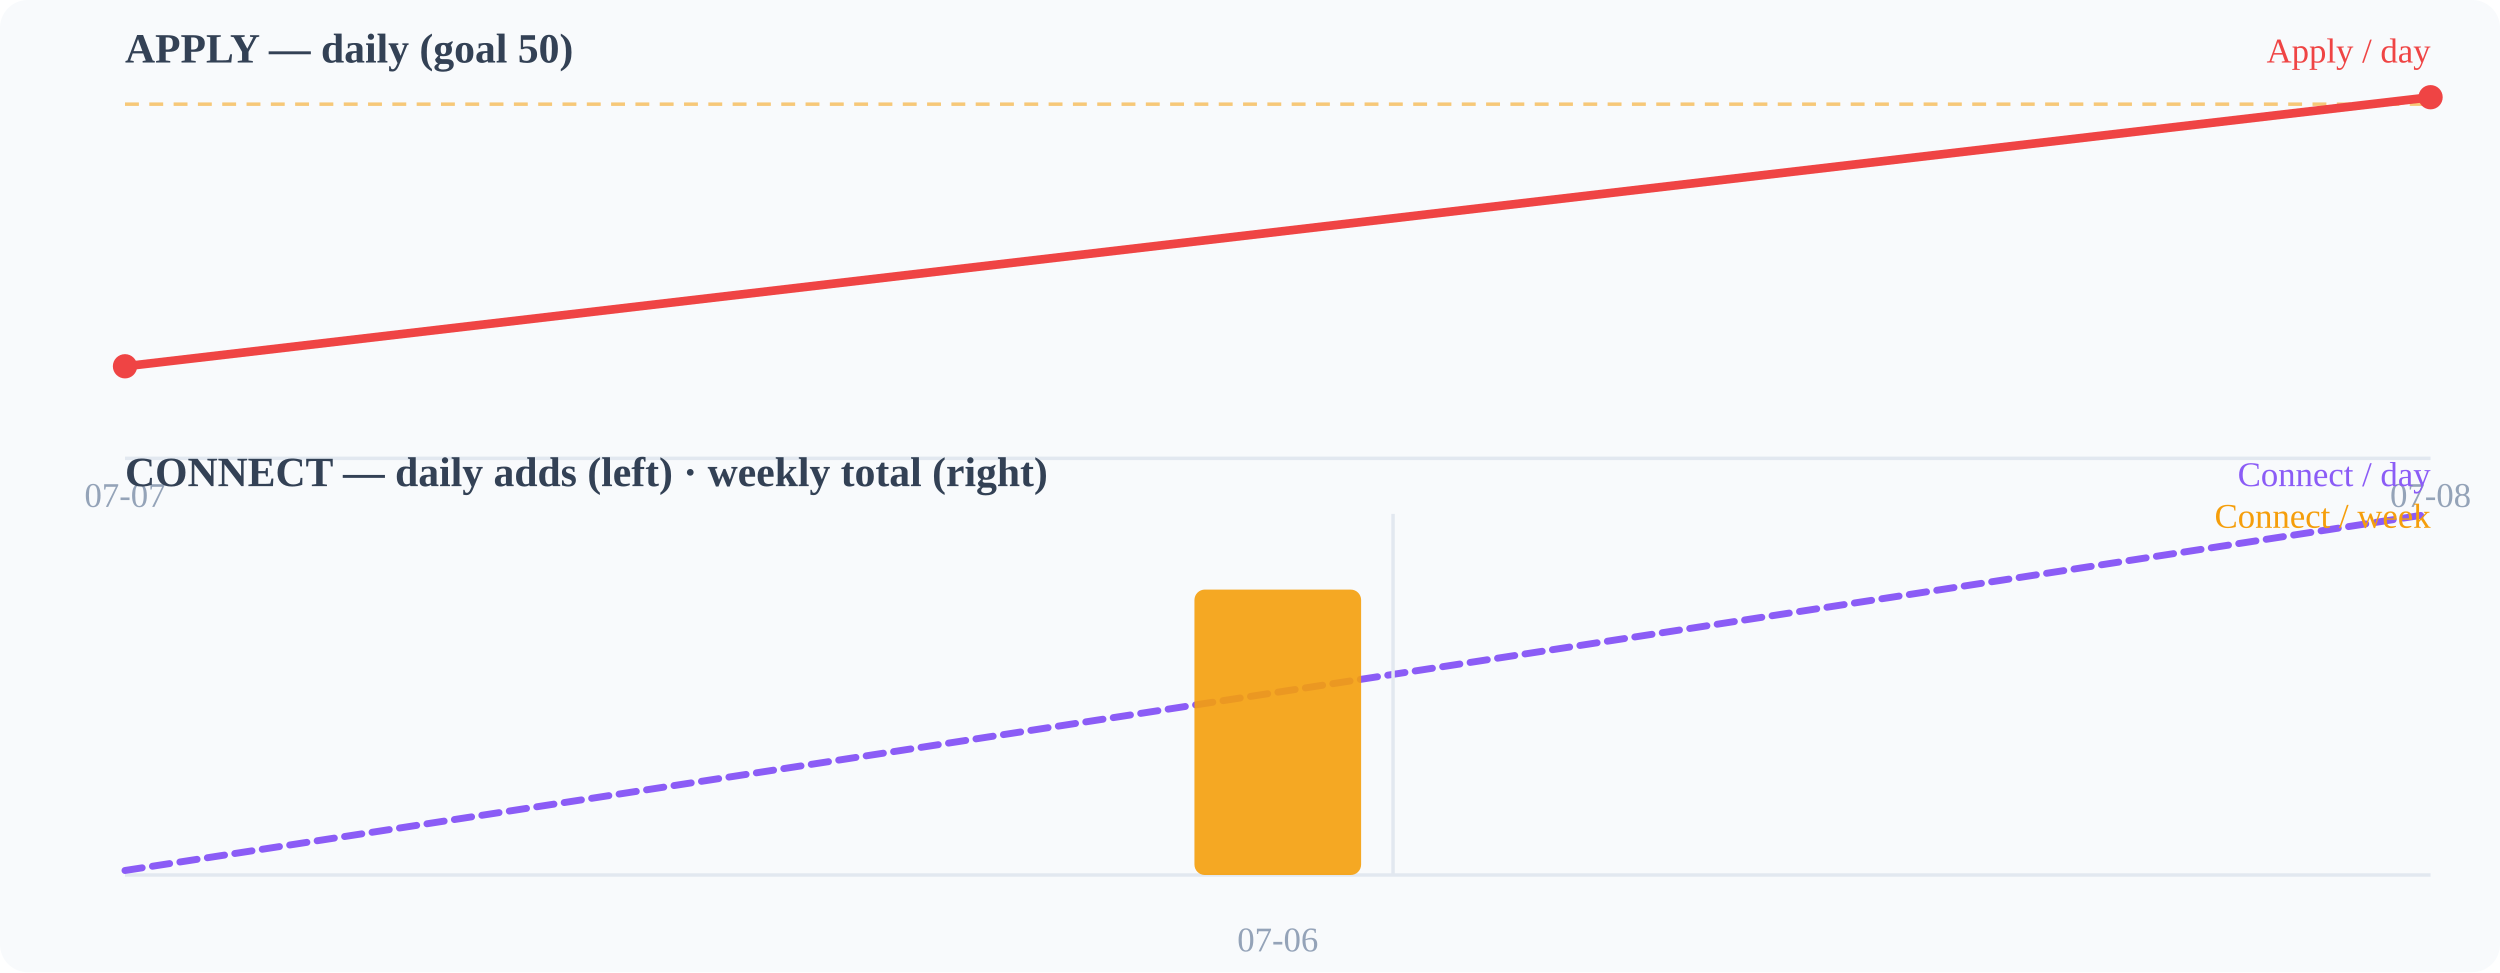
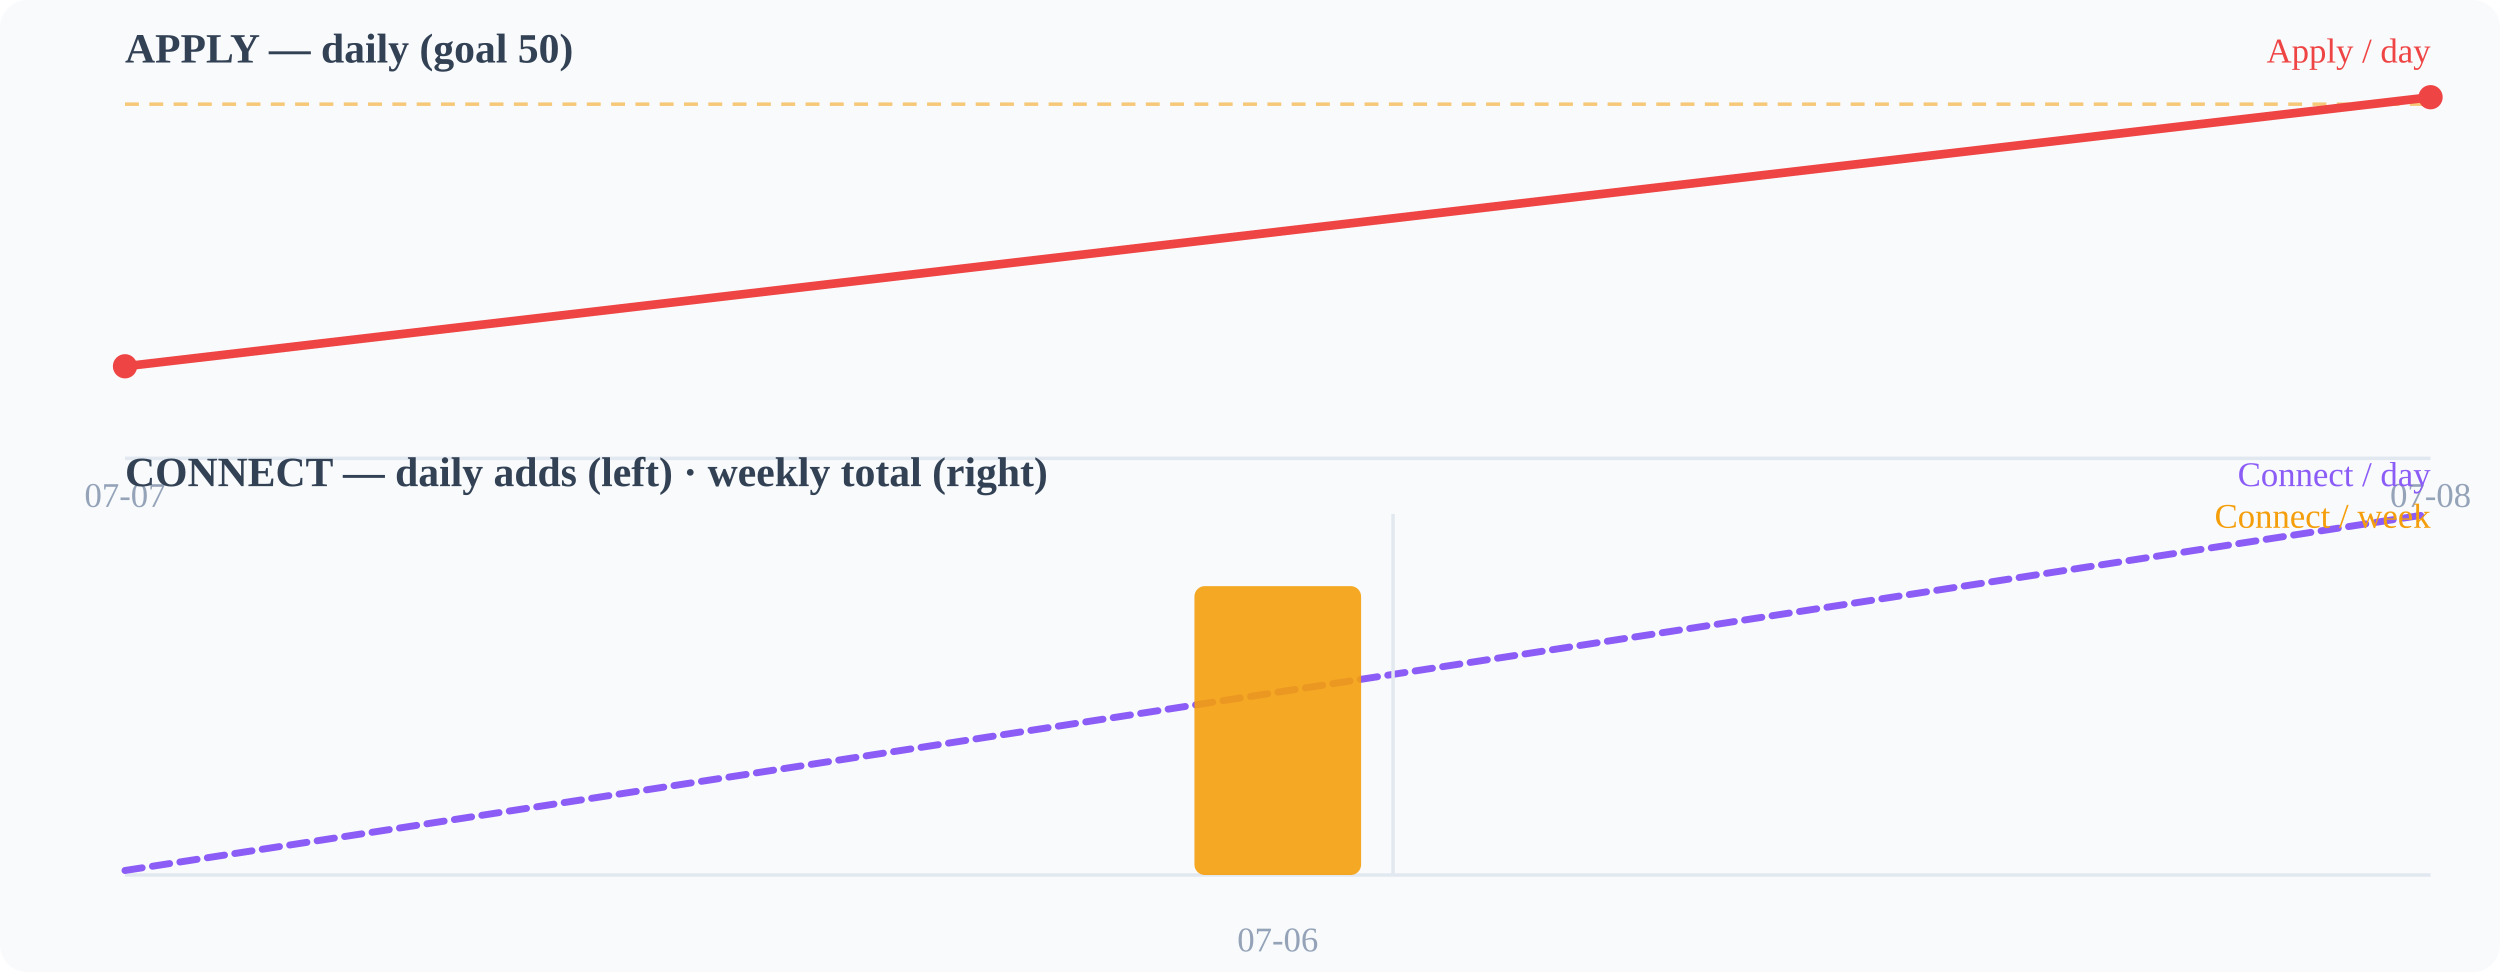
<svg xmlns="http://www.w3.org/2000/svg" width="720" height="280" viewBox="0 0 720 280">
  <rect width="720" height="280" fill="#f8fafc" rx="8" />
  <text x="36" y="18" font-size="12" font-weight="600" fill="#334155">APPLY — daily (goal 50)</text>
  <line x1="36" y1="132" x2="700" y2="132" stroke="#e2e8f0" stroke-width="1" />
  <line x1="36" y1="30.0" x2="700" y2="30.0" stroke="#f59e0b" stroke-width="1" stroke-dasharray="4 3" opacity="0.55" />
  <polyline points="36.0,105.5 700.0,28.0" fill="none" stroke="#ef4444" stroke-width="2.5" stroke-linecap="round" stroke-linejoin="round" />
  <circle cx="36" cy="105.49" r="3.5" fill="#ef4444" />
  <circle cx="700" cy="28" r="3.5" fill="#ef4444" />
  <text x="36" y="146" font-size="10" fill="#94a3b8" text-anchor="middle">07-07</text>
  <text x="700" y="146" font-size="10" fill="#94a3b8" text-anchor="middle">07-08</text>
  <text x="36" y="140" font-size="12" font-weight="600" fill="#334155">CONNECT — daily adds (left) · weekly total (right)</text>
  <line x1="36" y1="252" x2="700" y2="252" stroke="#e2e8f0" stroke-width="1" />
  <polyline points="36.0,250.7 700.0,148.0" fill="none" stroke="#8b5cf6" stroke-width="2" stroke-linecap="round" stroke-linejoin="round" stroke-dasharray="5 3" />
-   <rect x="344.0" y="169.8" width="48" height="82.2" rx="3" fill="#f59e0b" opacity="0.9" />
+   <rect x="344.0" y="168.8" width="48" height="83.2" rx="3" fill="#f59e0b" opacity="0.9" />
  <line x1="401.2" y1="148" x2="401.2" y2="252" stroke="#e2e8f0" stroke-width="1" />
  <text x="368" y="274" font-size="10" fill="#94a3b8" text-anchor="middle">07-06</text>
  <text x="700" y="18" font-size="10" fill="#ef4444" text-anchor="end">Apply / day</text>
  <text x="700" y="140" font-size="10" fill="#8b5cf6" text-anchor="end">Connect / day</text>
  <text x="700" y="152" font-size="10" fill="#f59e0b" text-anchor="end">Connect / week</text>
</svg>
